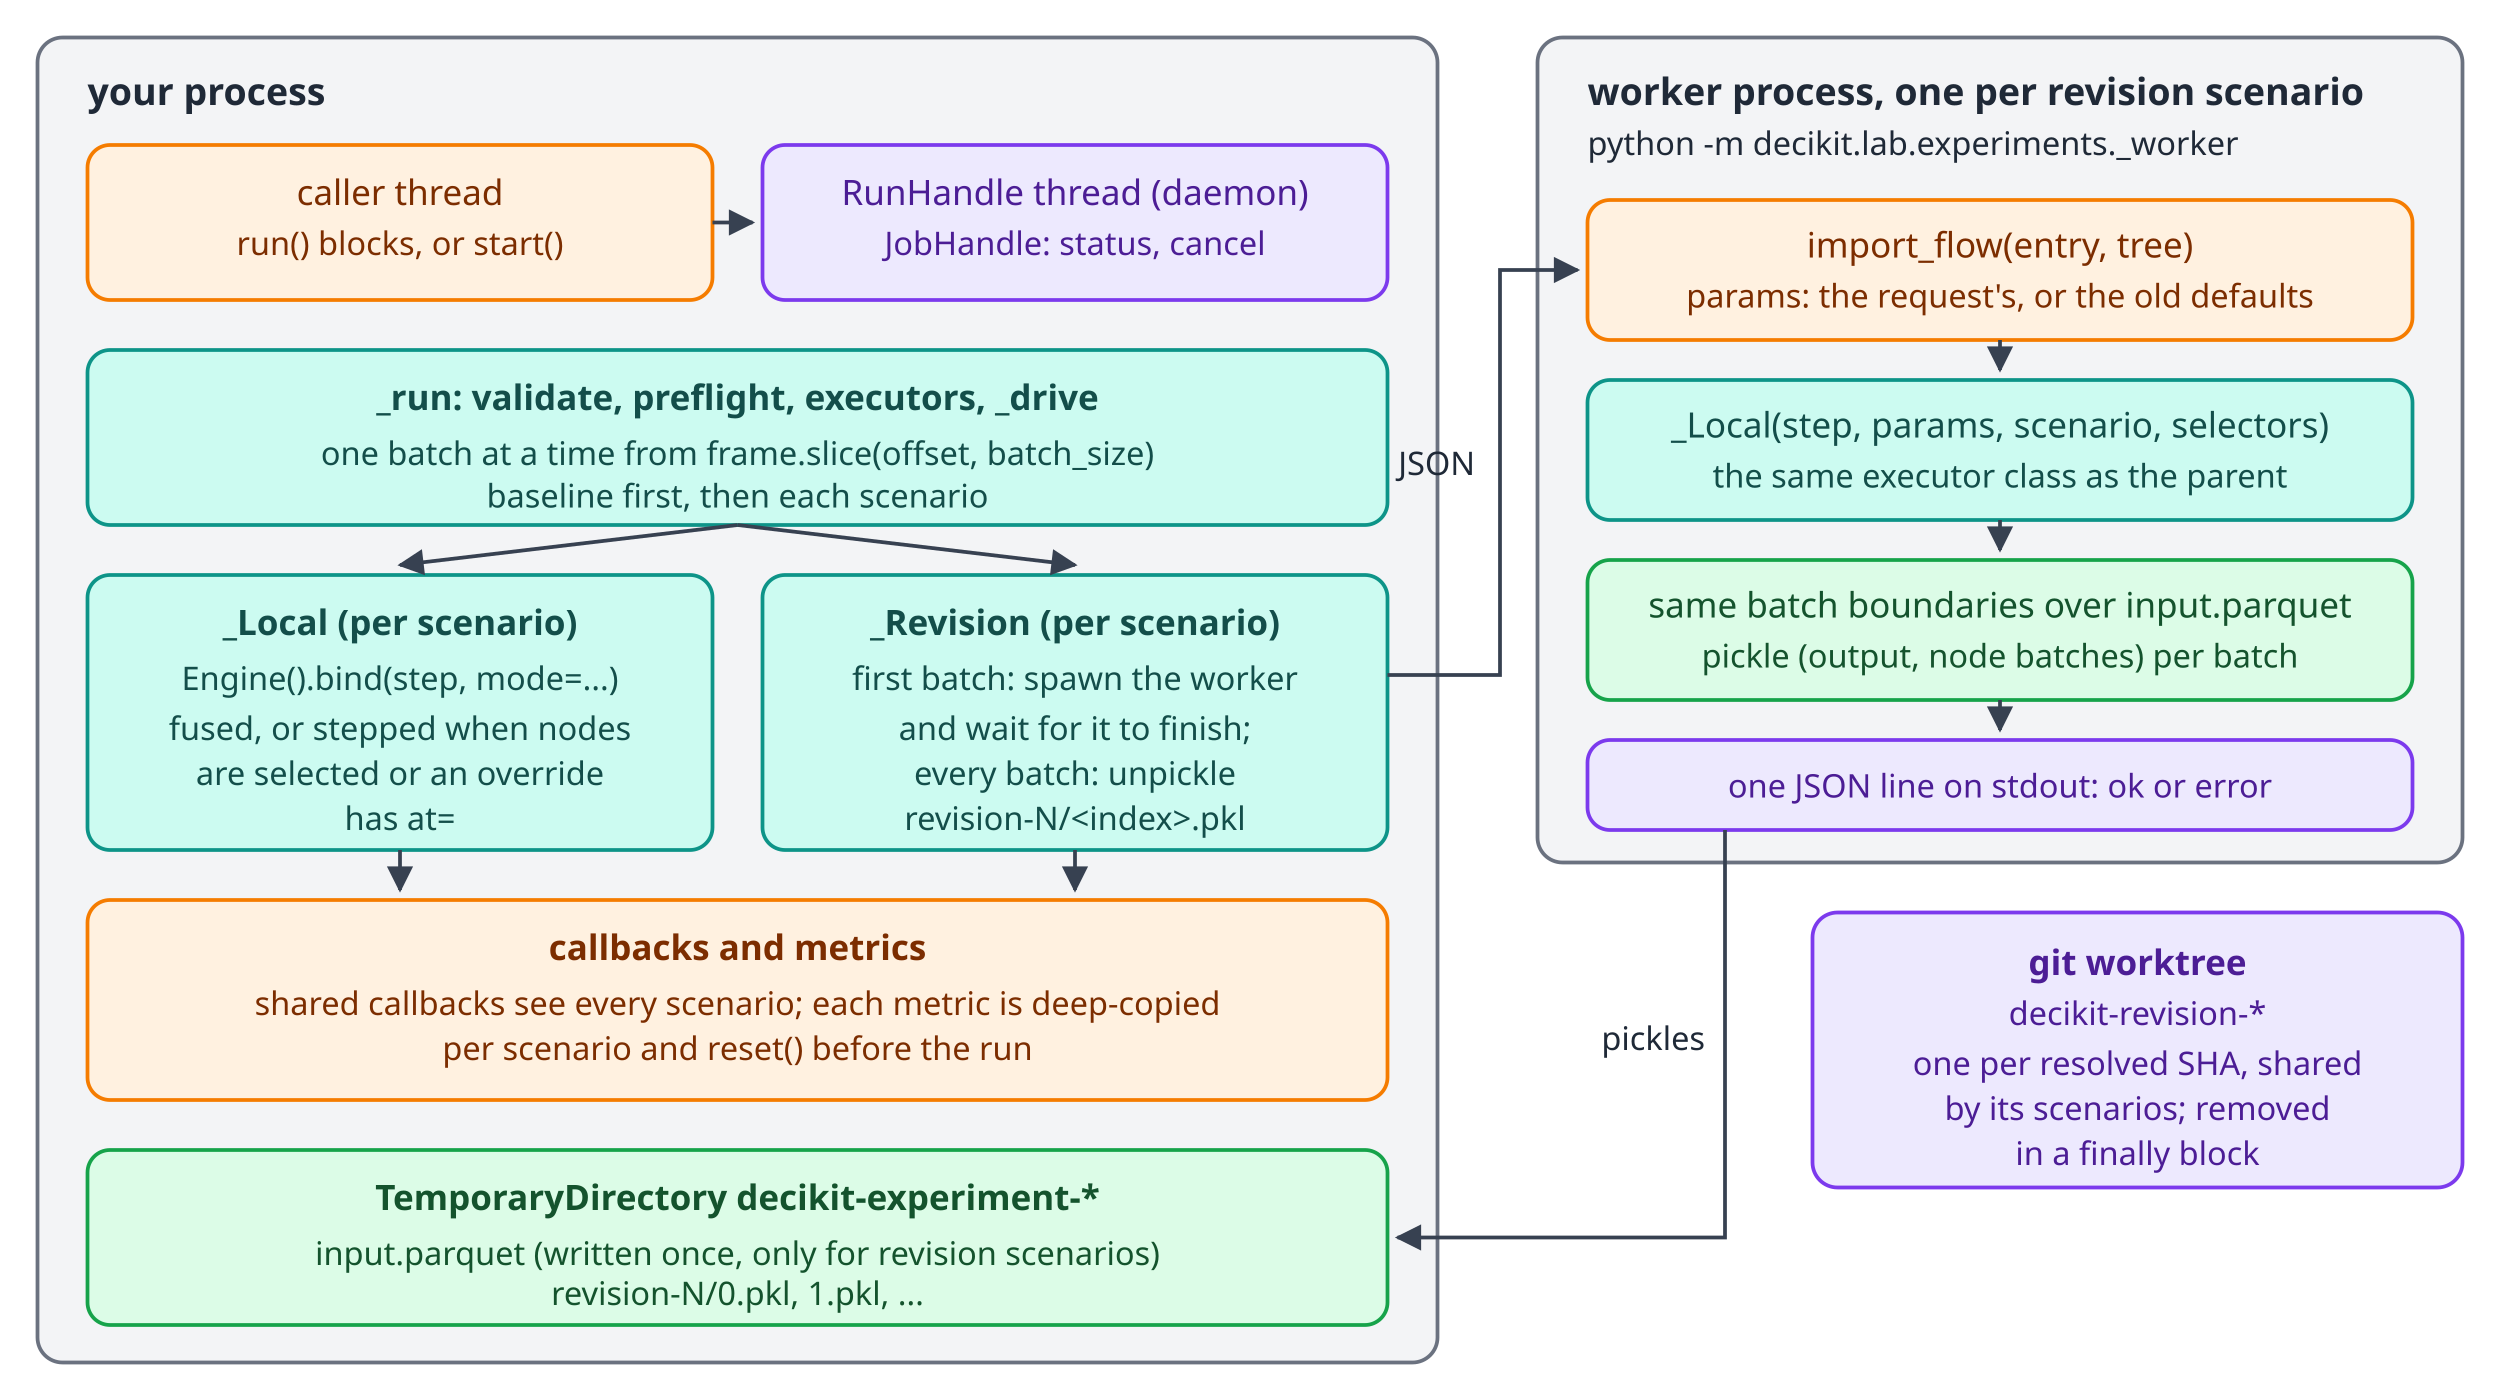
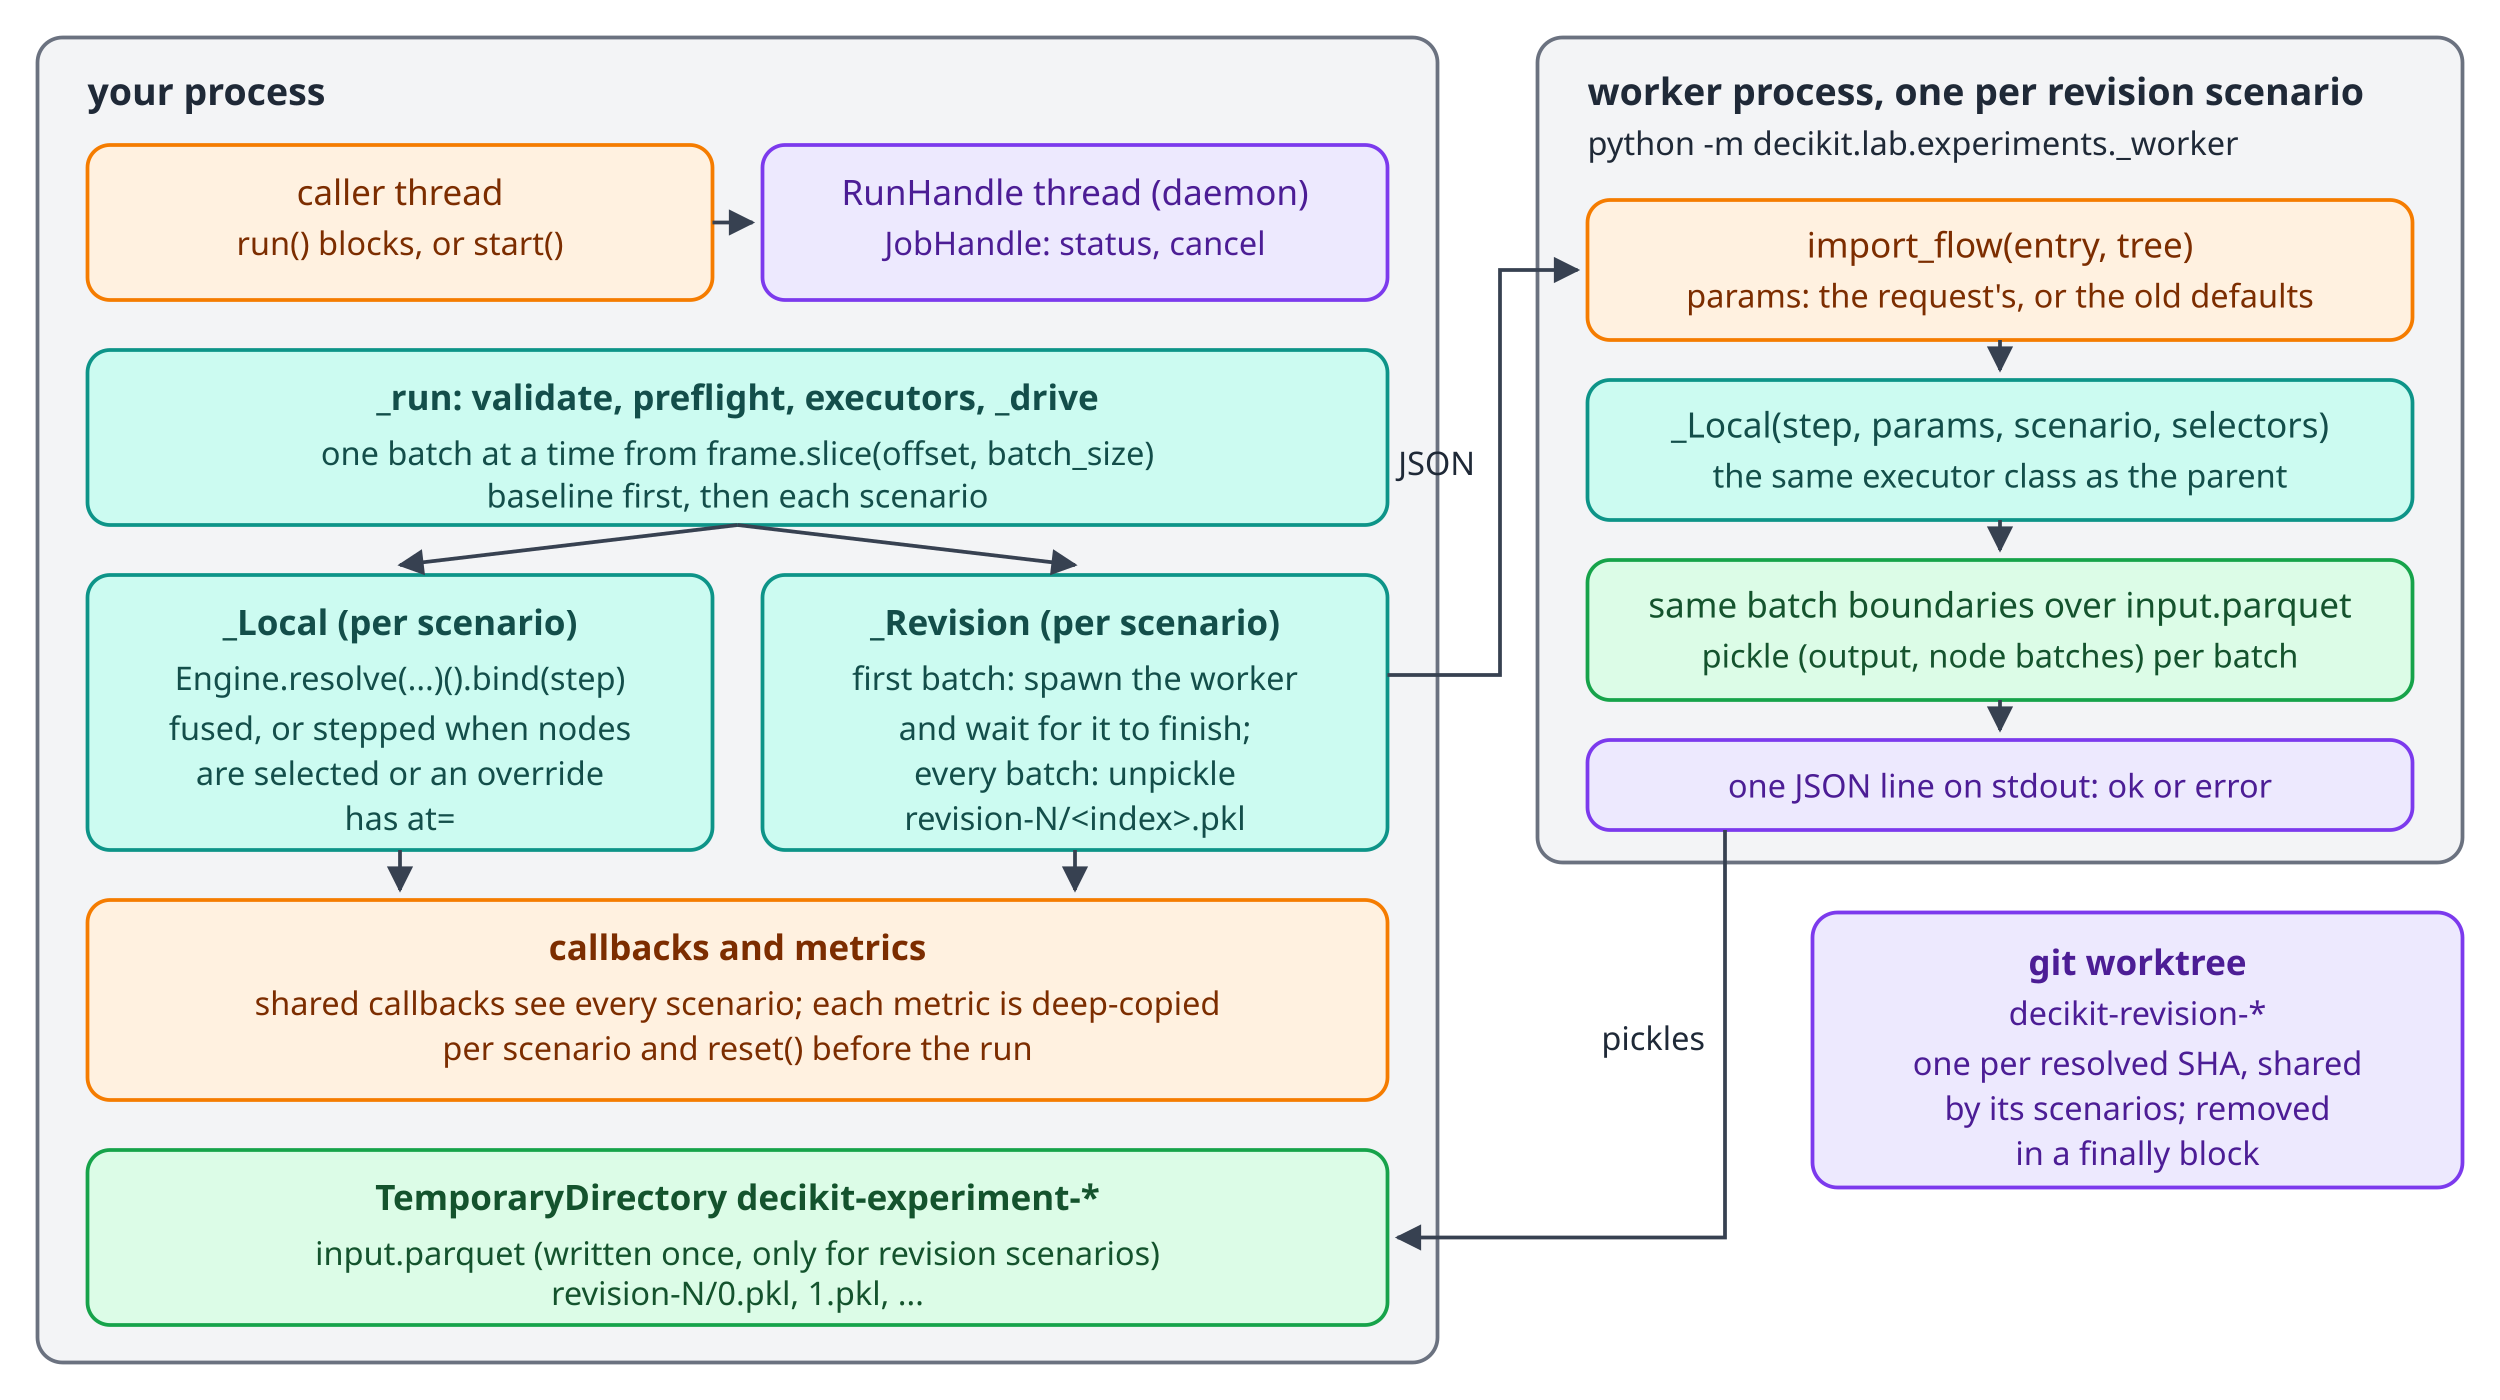
<svg xmlns="http://www.w3.org/2000/svg" viewBox="0 0 1000 560" font-family="system-ui, sans-serif">
  <defs>
    <marker id="a" viewBox="0 0 10 10" refX="9" refY="5" markerWidth="7" markerHeight="7" orient="auto-start-reverse">
      <path d="M0,0 L10,5 L0,10 z" fill="#374151" />
    </marker>
  </defs>
  <rect x="0" y="0" width="1000" height="560" fill="#ffffff" />
  <rect x="15" y="15" width="560" height="530" rx="10" fill="#f3f4f6" stroke="#6b7280" stroke-width="1.5" />
  <text x="35" y="42" font-size="15" font-weight="600" fill="#1f2937">your process</text>
  <rect x="35" y="58" width="250" height="62" rx="9" fill="#fff1e0" stroke="#f57c00" stroke-width="1.5" />
  <text x="160" y="82" font-size="14" fill="#7c2d00" text-anchor="middle">caller thread</text>
  <text x="160" y="102" font-size="13" fill="#7c2d00" text-anchor="middle">run() blocks, or start()</text>
  <rect x="305" y="58" width="250" height="62" rx="9" fill="#ede9fe" stroke="#7c3aed" stroke-width="1.5" />
  <text x="430" y="82" font-size="14" fill="#4c1d95" text-anchor="middle">RunHandle thread (daemon)</text>
  <text x="430" y="102" font-size="13" fill="#4c1d95" text-anchor="middle">JobHandle: status, cancel</text>
  <line x1="285" y1="89" x2="301" y2="89" stroke="#374151" stroke-width="1.5" marker-end="url(#a)" />
  <rect x="35" y="140" width="520" height="70" rx="9" fill="#ccfbf1" stroke="#0d9488" stroke-width="1.5" />
  <text x="295" y="164" font-size="14" fill="#134e4a" text-anchor="middle" font-weight="600">_run: validate, preflight, executors, _drive</text>
  <text x="295" y="186" font-size="13" fill="#134e4a" text-anchor="middle">one batch at a time from frame.slice(offset, batch_size)</text>
  <text x="295" y="203" font-size="13" fill="#134e4a" text-anchor="middle">baseline first, then each scenario</text>
  <rect x="35" y="230" width="250" height="110" rx="9" fill="#ccfbf1" stroke="#0d9488" stroke-width="1.5" />
  <text x="160" y="254" font-size="14" fill="#134e4a" text-anchor="middle" font-weight="600">_Local (per scenario)</text>
-   <text x="160" y="276" font-size="13" fill="#134e4a" text-anchor="middle">Engine().bind(step, mode=...)</text>
+   <text x="160" y="276" font-size="13" fill="#134e4a" text-anchor="middle">Engine.resolve(...)().bind(step)</text>
  <text x="160" y="296" font-size="13" fill="#134e4a" text-anchor="middle">fused, or stepped when nodes</text>
  <text x="160" y="314" font-size="13" fill="#134e4a" text-anchor="middle">are selected or an override</text>
  <text x="160" y="332" font-size="13" fill="#134e4a" text-anchor="middle">has at=</text>
  <rect x="305" y="230" width="250" height="110" rx="9" fill="#ccfbf1" stroke="#0d9488" stroke-width="1.5" />
  <text x="430" y="254" font-size="14" fill="#134e4a" text-anchor="middle" font-weight="600">_Revision (per scenario)</text>
  <text x="430" y="276" font-size="13" fill="#134e4a" text-anchor="middle">first batch: spawn the worker</text>
  <text x="430" y="296" font-size="13" fill="#134e4a" text-anchor="middle">and wait for it to finish;</text>
  <text x="430" y="314" font-size="13" fill="#134e4a" text-anchor="middle">every batch: unpickle</text>
  <text x="430" y="332" font-size="13" fill="#134e4a" text-anchor="middle">revision-N/&lt;index&gt;.pkl</text>
  <rect x="35" y="360" width="520" height="80" rx="9" fill="#fff1e0" stroke="#f57c00" stroke-width="1.5" />
  <text x="295" y="384" font-size="14" fill="#7c2d00" text-anchor="middle" font-weight="600">callbacks and metrics</text>
  <text x="295" y="406" font-size="13" fill="#7c2d00" text-anchor="middle">shared callbacks see every scenario; each metric is deep-copied</text>
  <text x="295" y="424" font-size="13" fill="#7c2d00" text-anchor="middle">per scenario and reset() before the run</text>
  <rect x="35" y="460" width="520" height="70" rx="9" fill="#dcfce7" stroke="#16a34a" stroke-width="1.5" />
  <text x="295" y="484" font-size="14" fill="#14532d" text-anchor="middle" font-weight="600">TemporaryDirectory decikit-experiment-*</text>
  <text x="295" y="506" font-size="13" fill="#14532d" text-anchor="middle">input.parquet (written once, only for revision scenarios)</text>
  <text x="295" y="522" font-size="13" fill="#14532d" text-anchor="middle">revision-N/0.pkl, 1.pkl, ...</text>
  <line x1="295" y1="210" x2="160" y2="226" stroke="#374151" stroke-width="1.5" marker-end="url(#a)" />
  <line x1="295" y1="210" x2="430" y2="226" stroke="#374151" stroke-width="1.5" marker-end="url(#a)" />
  <line x1="160" y1="340" x2="160" y2="356" stroke="#374151" stroke-width="1.5" marker-end="url(#a)" />
  <line x1="430" y1="340" x2="430" y2="356" stroke="#374151" stroke-width="1.5" marker-end="url(#a)" />
  <rect x="615" y="15" width="370" height="330" rx="10" fill="#f3f4f6" stroke="#6b7280" stroke-width="1.5" />
  <text x="635" y="42" font-size="15" font-weight="600" fill="#1f2937">worker process, one per revision scenario</text>
  <text x="635" y="62" font-size="13" fill="#1f2937">python -m decikit.lab.experiments._worker</text>
  <rect x="635" y="80" width="330" height="56" rx="9" fill="#fff1e0" stroke="#f57c00" stroke-width="1.5" />
  <text x="800" y="103" font-size="14" fill="#7c2d00" text-anchor="middle">import_flow(entry, tree)</text>
  <text x="800" y="123" font-size="13" fill="#7c2d00" text-anchor="middle">params: the request's, or the old defaults</text>
  <rect x="635" y="152" width="330" height="56" rx="9" fill="#ccfbf1" stroke="#0d9488" stroke-width="1.5" />
  <text x="800" y="175" font-size="14" fill="#134e4a" text-anchor="middle">_Local(step, params, scenario, selectors)</text>
  <text x="800" y="195" font-size="13" fill="#134e4a" text-anchor="middle">the same executor class as the parent</text>
  <rect x="635" y="224" width="330" height="56" rx="9" fill="#dcfce7" stroke="#16a34a" stroke-width="1.5" />
  <text x="800" y="247" font-size="14" fill="#14532d" text-anchor="middle">same batch boundaries over input.parquet</text>
  <text x="800" y="267" font-size="13" fill="#14532d" text-anchor="middle">pickle (output, node batches) per batch</text>
  <rect x="635" y="296" width="330" height="36" rx="9" fill="#ede9fe" stroke="#7c3aed" stroke-width="1.5" />
  <text x="800" y="319" font-size="13" fill="#4c1d95" text-anchor="middle">one JSON line on stdout: ok or error</text>
  <line x1="800" y1="136" x2="800" y2="148" stroke="#374151" stroke-width="1.5" marker-end="url(#a)" />
  <line x1="800" y1="208" x2="800" y2="220" stroke="#374151" stroke-width="1.5" marker-end="url(#a)" />
  <line x1="800" y1="280" x2="800" y2="292" stroke="#374151" stroke-width="1.5" marker-end="url(#a)" />
  <path d="M555,270 L600,270 L600,108 L631,108" fill="none" stroke="#374151" stroke-width="1.5" marker-end="url(#a)" />
  <text x="590" y="190" font-size="13" fill="#1f2937" text-anchor="end">JSON</text>
  <path d="M690,332 L690,495 L559,495" fill="none" stroke="#374151" stroke-width="1.5" marker-end="url(#a)" />
  <text x="682" y="420" font-size="13" fill="#1f2937" text-anchor="end">pickles</text>
  <rect x="725" y="365" width="260" height="110" rx="10" fill="#ede9fe" stroke="#7c3aed" stroke-width="1.5" />
  <text x="855" y="390" font-size="14" fill="#4c1d95" text-anchor="middle" font-weight="600">git worktree</text>
  <text x="855" y="410" font-size="13" fill="#4c1d95" text-anchor="middle">decikit-revision-*</text>
  <text x="855" y="430" font-size="13" fill="#4c1d95" text-anchor="middle">one per resolved SHA, shared</text>
  <text x="855" y="448" font-size="13" fill="#4c1d95" text-anchor="middle">by its scenarios; removed</text>
  <text x="855" y="466" font-size="13" fill="#4c1d95" text-anchor="middle">in a finally block</text>
</svg>
